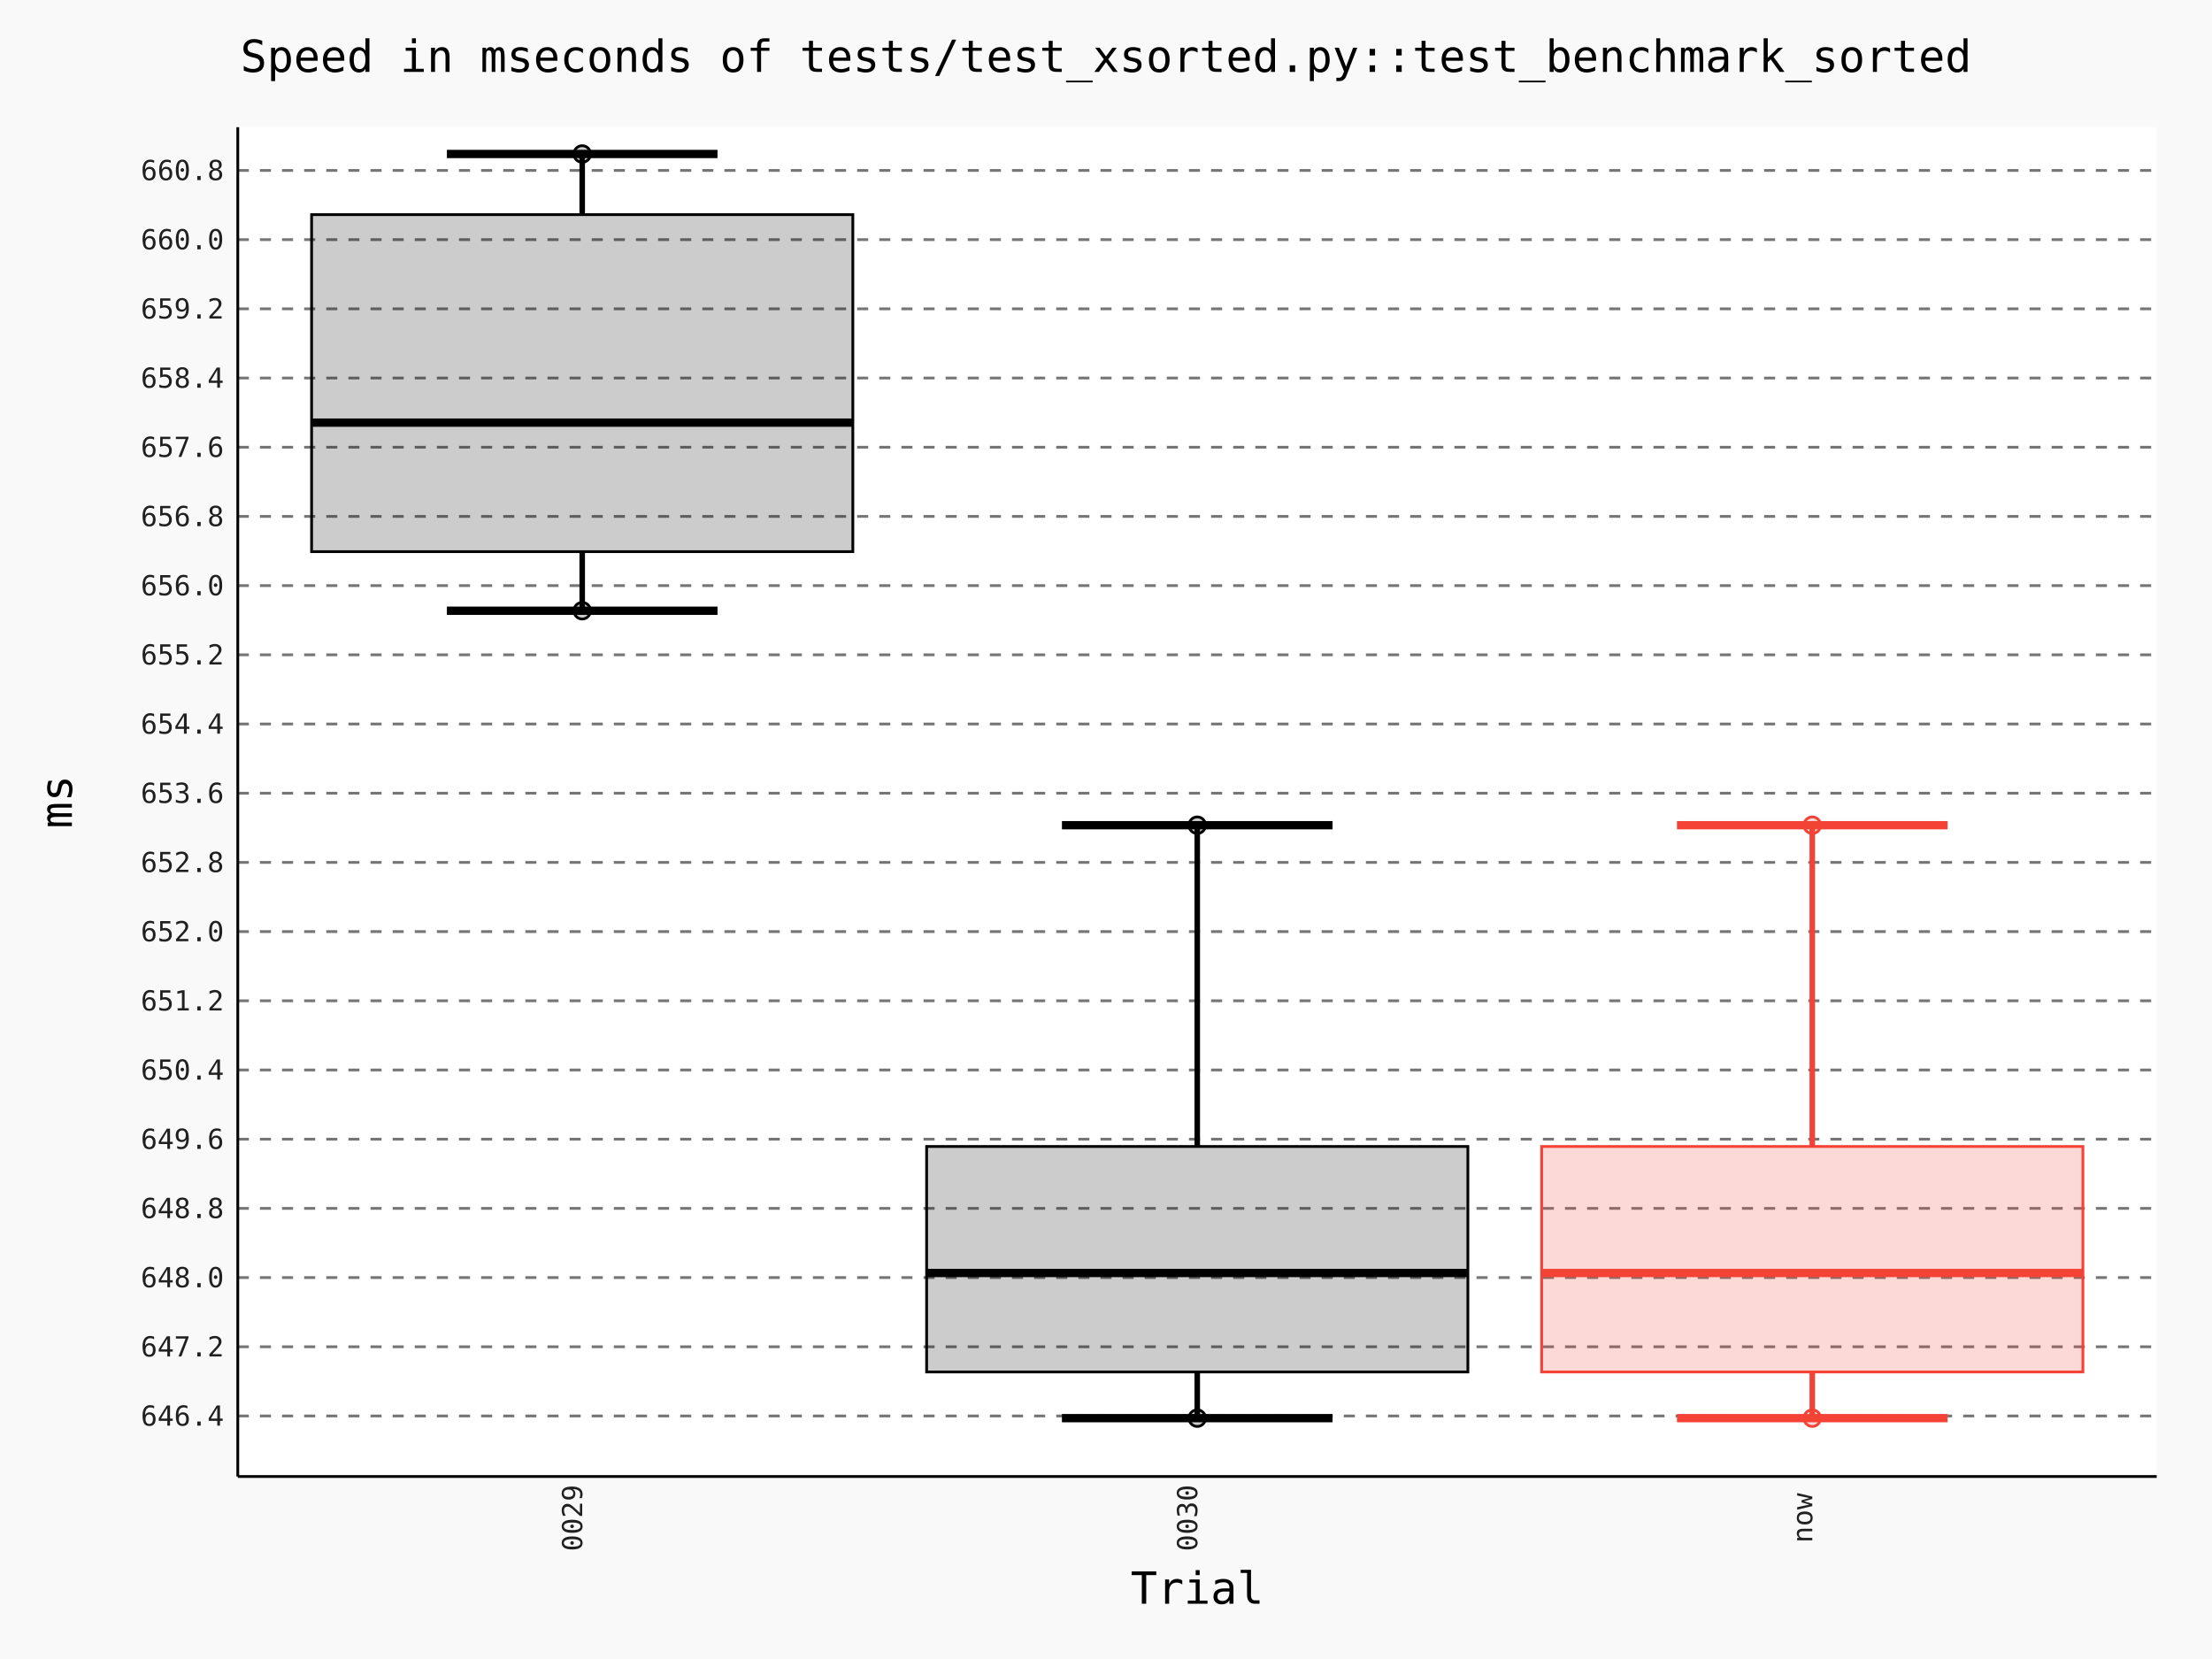
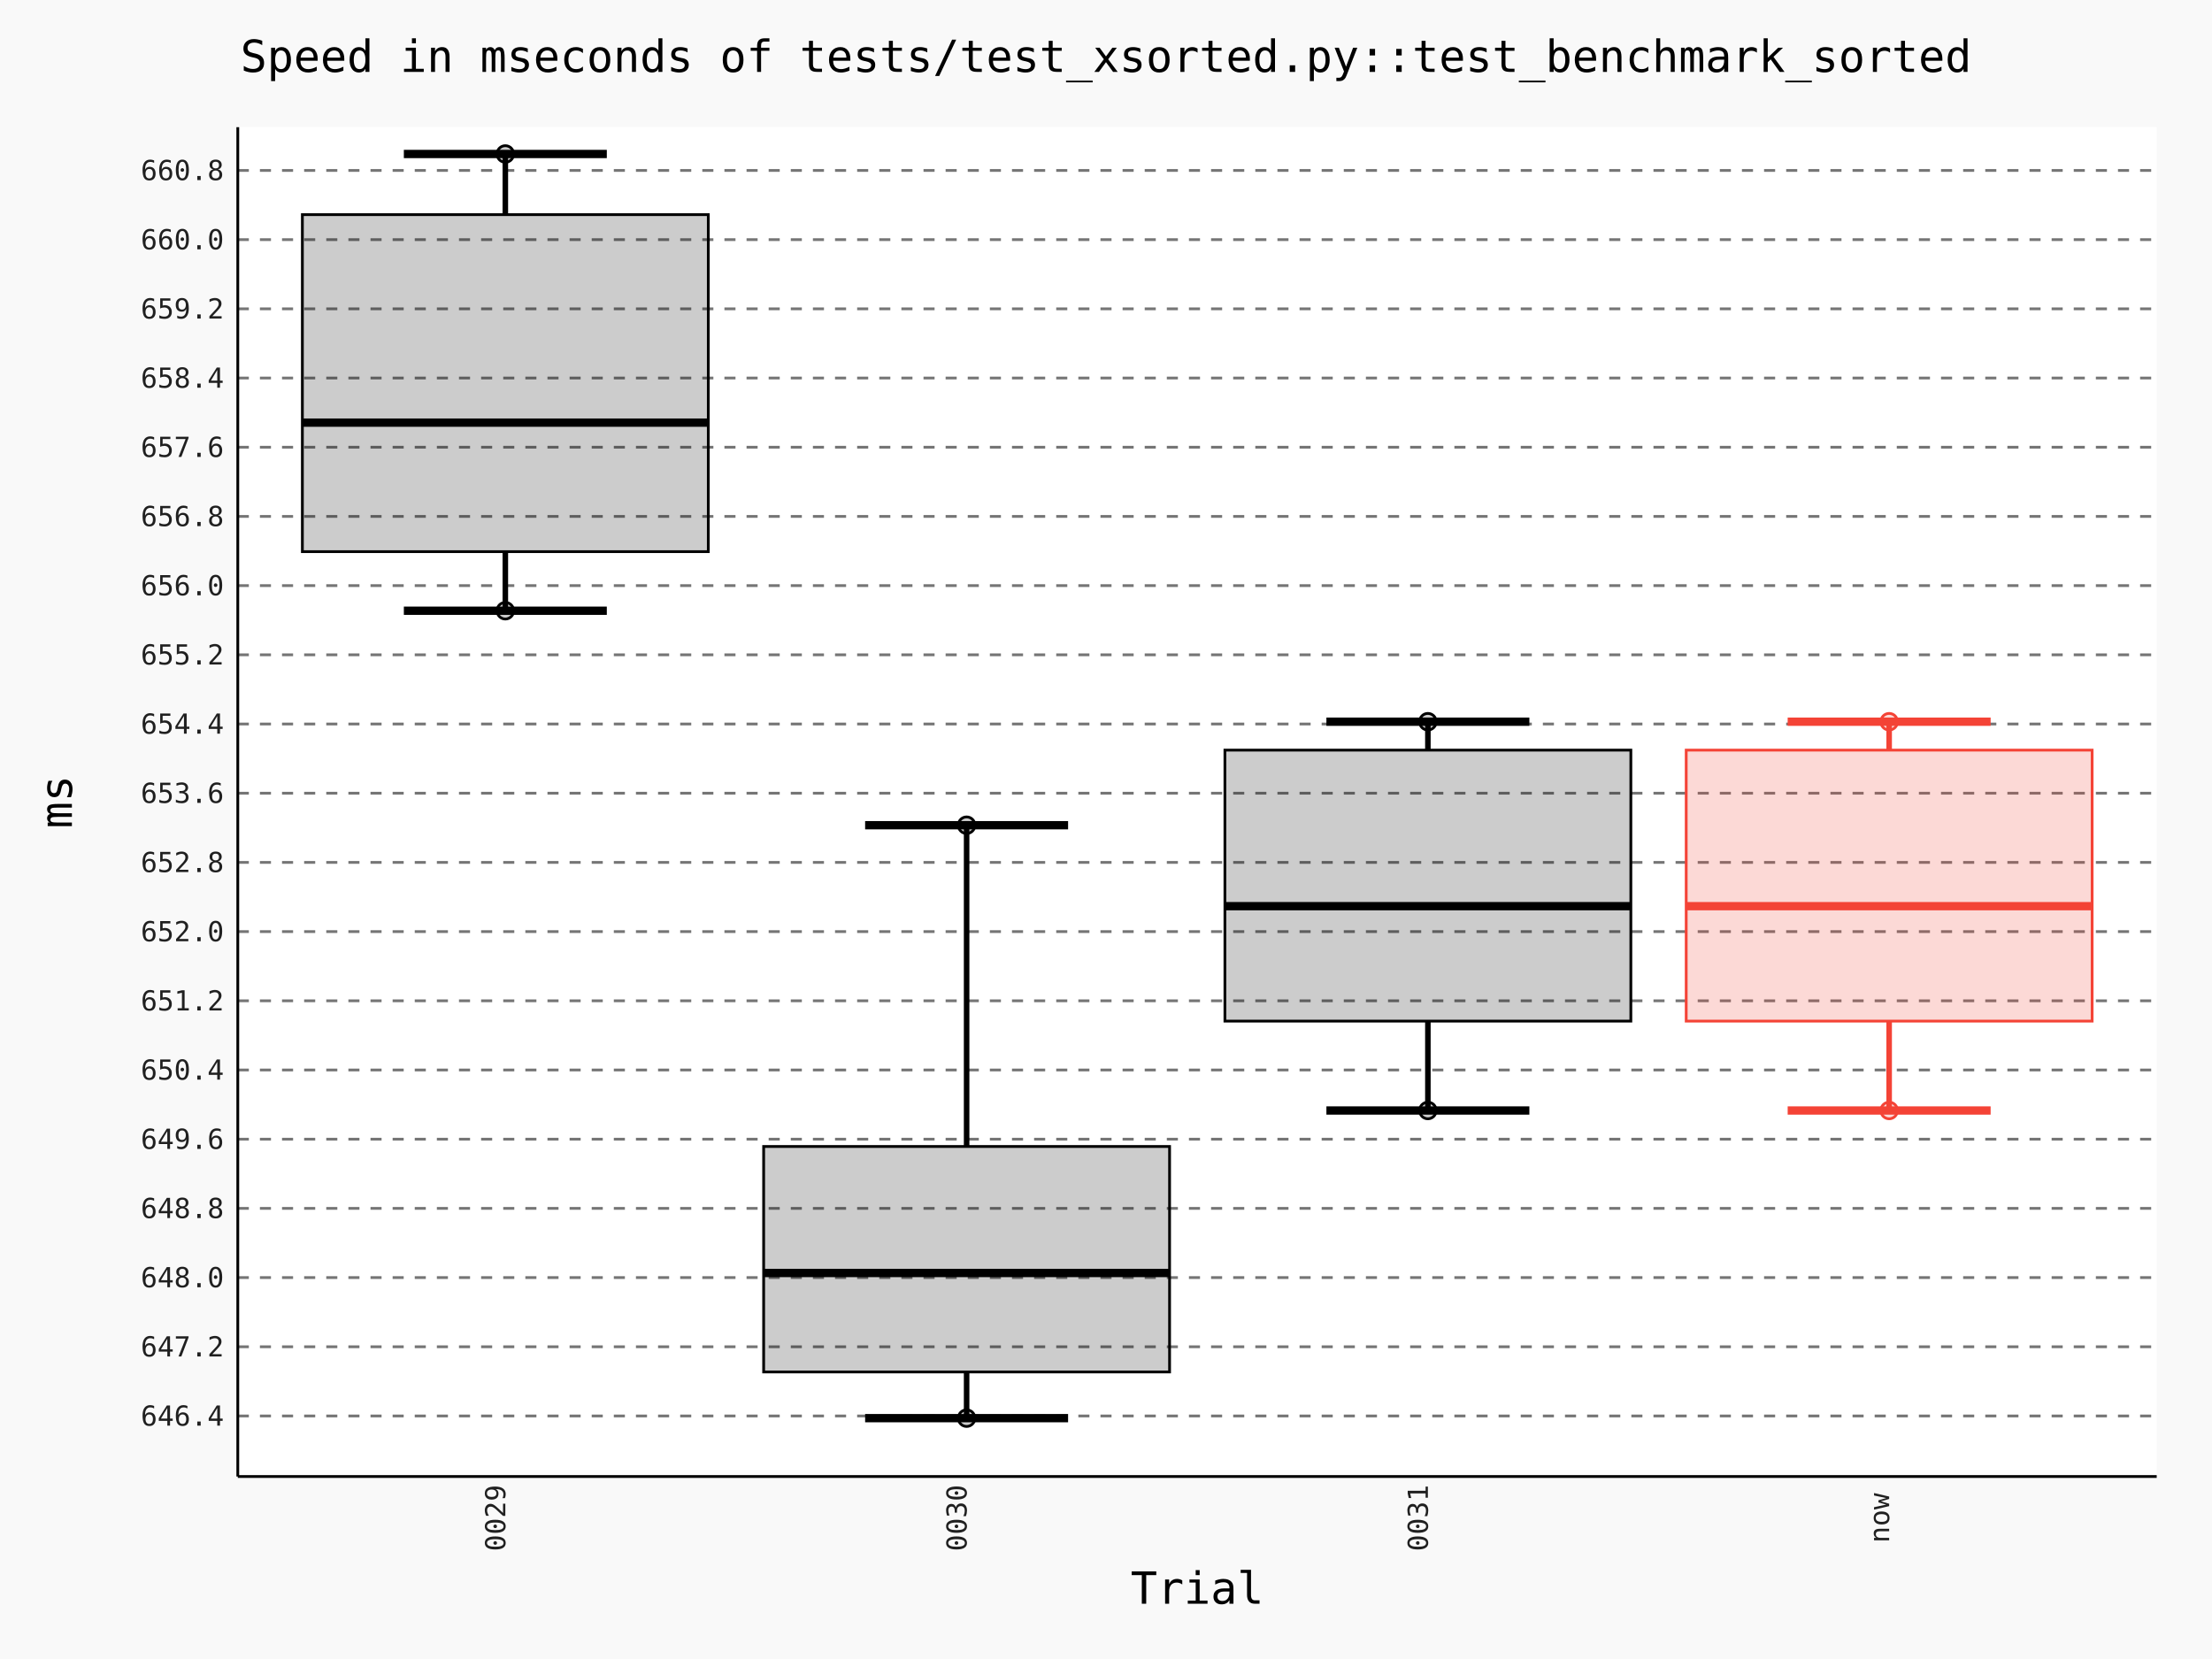
- <svg xmlns="http://www.w3.org/2000/svg" class="pygal-chart" id="chart-71b8b41a-d3c4-49bb-89ab-84a3e02b934d" viewBox="0 0 800 600">
+ <svg xmlns="http://www.w3.org/2000/svg" class="pygal-chart" id="chart-e55b91a6-74b0-422d-90cc-659d757ae2d8" viewBox="0 0 800 600">
  <defs>
-     <style type="text/css">#chart-71b8b41a-d3c4-49bb-89ab-84a3e02b934d{-webkit-user-select:none;-webkit-font-smoothing:antialiased;font-family:Consolas,"Deja Vu Sans Mono","Bitstream Vera Sans Mono","Courier New",monospace}#chart-71b8b41a-d3c4-49bb-89ab-84a3e02b934d .title{font-family:Consolas,"Deja Vu Sans Mono","Bitstream Vera Sans Mono","Courier New",monospace;font-size:16px}#chart-71b8b41a-d3c4-49bb-89ab-84a3e02b934d .legends .legend text{font-family:Consolas,"Deja Vu Sans Mono","Bitstream Vera Sans Mono","Courier New",monospace;font-size:14px}#chart-71b8b41a-d3c4-49bb-89ab-84a3e02b934d .axis text{font-family:Consolas,"Deja Vu Sans Mono","Bitstream Vera Sans Mono","Courier New",monospace;font-size:10px}#chart-71b8b41a-d3c4-49bb-89ab-84a3e02b934d .axis text.major{font-family:Consolas,"Deja Vu Sans Mono","Bitstream Vera Sans Mono","Courier New",monospace;font-size:10px}#chart-71b8b41a-d3c4-49bb-89ab-84a3e02b934d .series text{font-family:Consolas,"Deja Vu Sans Mono","Bitstream Vera Sans Mono","Courier New",monospace;font-size:8px}#chart-71b8b41a-d3c4-49bb-89ab-84a3e02b934d .tooltip{font-family:Consolas,"Deja Vu Sans Mono","Bitstream Vera Sans Mono","Courier New",monospace;font-size:14px}#chart-71b8b41a-d3c4-49bb-89ab-84a3e02b934d text.no_data{font-family:Consolas,"Deja Vu Sans Mono","Bitstream Vera Sans Mono","Courier New",monospace;font-size:64px}
- #chart-71b8b41a-d3c4-49bb-89ab-84a3e02b934d{background-color:rgba(249,249,249,1)}#chart-71b8b41a-d3c4-49bb-89ab-84a3e02b934d path,#chart-71b8b41a-d3c4-49bb-89ab-84a3e02b934d line,#chart-71b8b41a-d3c4-49bb-89ab-84a3e02b934d rect,#chart-71b8b41a-d3c4-49bb-89ab-84a3e02b934d circle{-webkit-transition:150ms;-moz-transition:150ms;transition:150ms}#chart-71b8b41a-d3c4-49bb-89ab-84a3e02b934d .graph &gt; .background{fill:rgba(249,249,249,1)}#chart-71b8b41a-d3c4-49bb-89ab-84a3e02b934d .plot &gt; .background{fill:rgba(255,255,255,1)}#chart-71b8b41a-d3c4-49bb-89ab-84a3e02b934d .graph{fill:rgba(0,0,0,.87)}#chart-71b8b41a-d3c4-49bb-89ab-84a3e02b934d text.no_data{fill:rgba(0,0,0,1)}#chart-71b8b41a-d3c4-49bb-89ab-84a3e02b934d .title{fill:rgba(0,0,0,1)}#chart-71b8b41a-d3c4-49bb-89ab-84a3e02b934d .legends .legend text{fill:rgba(0,0,0,.87)}#chart-71b8b41a-d3c4-49bb-89ab-84a3e02b934d .legends .legend:hover text{fill:rgba(0,0,0,1)}#chart-71b8b41a-d3c4-49bb-89ab-84a3e02b934d .axis .line{stroke:rgba(0,0,0,1)}#chart-71b8b41a-d3c4-49bb-89ab-84a3e02b934d .axis .guide.line{stroke:rgba(0,0,0,.54)}#chart-71b8b41a-d3c4-49bb-89ab-84a3e02b934d .axis .major.line{stroke:rgba(0,0,0,.87)}#chart-71b8b41a-d3c4-49bb-89ab-84a3e02b934d .axis text.major{fill:rgba(0,0,0,1)}#chart-71b8b41a-d3c4-49bb-89ab-84a3e02b934d .axis.y .guides:hover .guide.line,#chart-71b8b41a-d3c4-49bb-89ab-84a3e02b934d .line-graph .axis.x .guides:hover .guide.line,#chart-71b8b41a-d3c4-49bb-89ab-84a3e02b934d .stackedline-graph .axis.x .guides:hover .guide.line,#chart-71b8b41a-d3c4-49bb-89ab-84a3e02b934d .xy-graph .axis.x .guides:hover .guide.line{stroke:rgba(0,0,0,1)}#chart-71b8b41a-d3c4-49bb-89ab-84a3e02b934d .axis .guides:hover text{fill:rgba(0,0,0,1)}#chart-71b8b41a-d3c4-49bb-89ab-84a3e02b934d .reactive{fill-opacity:.7}#chart-71b8b41a-d3c4-49bb-89ab-84a3e02b934d .reactive.active,#chart-71b8b41a-d3c4-49bb-89ab-84a3e02b934d .active .reactive{fill-opacity:.8;stroke-width:4}#chart-71b8b41a-d3c4-49bb-89ab-84a3e02b934d .series text{fill:rgba(0,0,0,1)}#chart-71b8b41a-d3c4-49bb-89ab-84a3e02b934d .tooltip rect{fill:rgba(255,255,255,1);stroke:rgba(0,0,0,1);-webkit-transition:opacity 150ms;-moz-transition:opacity 150ms;transition:opacity 150ms}#chart-71b8b41a-d3c4-49bb-89ab-84a3e02b934d .tooltip .label{fill:rgba(0,0,0,.87)}#chart-71b8b41a-d3c4-49bb-89ab-84a3e02b934d .tooltip .label{fill:rgba(0,0,0,.87)}#chart-71b8b41a-d3c4-49bb-89ab-84a3e02b934d .tooltip .legend{font-size:.8em;fill:rgba(0,0,0,.54)}#chart-71b8b41a-d3c4-49bb-89ab-84a3e02b934d .tooltip .x_label{font-size:.6em;fill:rgba(0,0,0,1)}#chart-71b8b41a-d3c4-49bb-89ab-84a3e02b934d .tooltip .value{font-size:1.5em}#chart-71b8b41a-d3c4-49bb-89ab-84a3e02b934d .map-element{fill:rgba(0,0,0,.87);stroke:rgba(0,0,0,.54) !important;opacity:.9;stroke-width:3;-webkit-transition:opacity 150ms;-moz-transition:opacity 150ms;transition:opacity 150ms}#chart-71b8b41a-d3c4-49bb-89ab-84a3e02b934d .map-element:hover{opacity:1;stroke-width:10}#chart-71b8b41a-d3c4-49bb-89ab-84a3e02b934d .color-0,#chart-71b8b41a-d3c4-49bb-89ab-84a3e02b934d .color-0 a:visited{stroke:#000000;fill:#000000}#chart-71b8b41a-d3c4-49bb-89ab-84a3e02b934d .color-1,#chart-71b8b41a-d3c4-49bb-89ab-84a3e02b934d .color-1 a:visited{stroke:#000000;fill:#000000}#chart-71b8b41a-d3c4-49bb-89ab-84a3e02b934d .color-2,#chart-71b8b41a-d3c4-49bb-89ab-84a3e02b934d .color-2 a:visited{stroke:#F44336;fill:#F44336}#chart-71b8b41a-d3c4-49bb-89ab-84a3e02b934d .text-overlay .color-0 text{fill:white}#chart-71b8b41a-d3c4-49bb-89ab-84a3e02b934d .text-overlay .color-1 text{fill:white}#chart-71b8b41a-d3c4-49bb-89ab-84a3e02b934d .text-overlay .color-2 text{fill:black}
- #chart-71b8b41a-d3c4-49bb-89ab-84a3e02b934d text.no_data{text-anchor:middle}#chart-71b8b41a-d3c4-49bb-89ab-84a3e02b934d .guide.line{fill-opacity:0}#chart-71b8b41a-d3c4-49bb-89ab-84a3e02b934d .centered{text-anchor:middle}#chart-71b8b41a-d3c4-49bb-89ab-84a3e02b934d .title{text-anchor:middle}#chart-71b8b41a-d3c4-49bb-89ab-84a3e02b934d .legends .legend text{fill-opacity:1}#chart-71b8b41a-d3c4-49bb-89ab-84a3e02b934d .axis.x text{text-anchor:middle}#chart-71b8b41a-d3c4-49bb-89ab-84a3e02b934d .axis.x:not(.web) text[transform]{text-anchor:start}#chart-71b8b41a-d3c4-49bb-89ab-84a3e02b934d .axis.y text{text-anchor:end}#chart-71b8b41a-d3c4-49bb-89ab-84a3e02b934d .axis.y2 text{text-anchor:start}#chart-71b8b41a-d3c4-49bb-89ab-84a3e02b934d .axis .guide.line{stroke-dasharray:4,4}#chart-71b8b41a-d3c4-49bb-89ab-84a3e02b934d .axis .major.guide.line{stroke-dasharray:6,6}#chart-71b8b41a-d3c4-49bb-89ab-84a3e02b934d .horizontal .axis.y .guide.line,#chart-71b8b41a-d3c4-49bb-89ab-84a3e02b934d .horizontal .axis.y2 .guide.line,#chart-71b8b41a-d3c4-49bb-89ab-84a3e02b934d .vertical .axis.x .guide.line{opacity:0}#chart-71b8b41a-d3c4-49bb-89ab-84a3e02b934d .horizontal .axis.always_show .guide.line,#chart-71b8b41a-d3c4-49bb-89ab-84a3e02b934d .vertical .axis.always_show .guide.line{opacity:1 !important}#chart-71b8b41a-d3c4-49bb-89ab-84a3e02b934d .axis.y .guides:hover .guide.line,#chart-71b8b41a-d3c4-49bb-89ab-84a3e02b934d .axis.y2 .guides:hover .guide.line,#chart-71b8b41a-d3c4-49bb-89ab-84a3e02b934d .axis.x .guides:hover .guide.line{opacity:1}#chart-71b8b41a-d3c4-49bb-89ab-84a3e02b934d .axis .guides:hover text{opacity:1}#chart-71b8b41a-d3c4-49bb-89ab-84a3e02b934d .nofill{fill:none}#chart-71b8b41a-d3c4-49bb-89ab-84a3e02b934d .subtle-fill{fill-opacity:.2}#chart-71b8b41a-d3c4-49bb-89ab-84a3e02b934d .dot{stroke-width:1px;fill-opacity:1}#chart-71b8b41a-d3c4-49bb-89ab-84a3e02b934d .dot.active{stroke-width:5px}#chart-71b8b41a-d3c4-49bb-89ab-84a3e02b934d .dot.negative{fill:transparent}#chart-71b8b41a-d3c4-49bb-89ab-84a3e02b934d text,#chart-71b8b41a-d3c4-49bb-89ab-84a3e02b934d tspan{stroke:none !important}#chart-71b8b41a-d3c4-49bb-89ab-84a3e02b934d .series text.active{opacity:1}#chart-71b8b41a-d3c4-49bb-89ab-84a3e02b934d .tooltip rect{fill-opacity:.95;stroke-width:.5}#chart-71b8b41a-d3c4-49bb-89ab-84a3e02b934d .tooltip text{fill-opacity:1}
+     <style type="text/css">#chart-e55b91a6-74b0-422d-90cc-659d757ae2d8{-webkit-user-select:none;-webkit-font-smoothing:antialiased;font-family:Consolas,"Deja Vu Sans Mono","Bitstream Vera Sans Mono","Courier New",monospace}#chart-e55b91a6-74b0-422d-90cc-659d757ae2d8 .title{font-family:Consolas,"Deja Vu Sans Mono","Bitstream Vera Sans Mono","Courier New",monospace;font-size:16px}#chart-e55b91a6-74b0-422d-90cc-659d757ae2d8 .legends .legend text{font-family:Consolas,"Deja Vu Sans Mono","Bitstream Vera Sans Mono","Courier New",monospace;font-size:14px}#chart-e55b91a6-74b0-422d-90cc-659d757ae2d8 .axis text{font-family:Consolas,"Deja Vu Sans Mono","Bitstream Vera Sans Mono","Courier New",monospace;font-size:10px}#chart-e55b91a6-74b0-422d-90cc-659d757ae2d8 .axis text.major{font-family:Consolas,"Deja Vu Sans Mono","Bitstream Vera Sans Mono","Courier New",monospace;font-size:10px}#chart-e55b91a6-74b0-422d-90cc-659d757ae2d8 .series text{font-family:Consolas,"Deja Vu Sans Mono","Bitstream Vera Sans Mono","Courier New",monospace;font-size:8px}#chart-e55b91a6-74b0-422d-90cc-659d757ae2d8 .tooltip{font-family:Consolas,"Deja Vu Sans Mono","Bitstream Vera Sans Mono","Courier New",monospace;font-size:14px}#chart-e55b91a6-74b0-422d-90cc-659d757ae2d8 text.no_data{font-family:Consolas,"Deja Vu Sans Mono","Bitstream Vera Sans Mono","Courier New",monospace;font-size:64px}
+ #chart-e55b91a6-74b0-422d-90cc-659d757ae2d8{background-color:rgba(249,249,249,1)}#chart-e55b91a6-74b0-422d-90cc-659d757ae2d8 path,#chart-e55b91a6-74b0-422d-90cc-659d757ae2d8 line,#chart-e55b91a6-74b0-422d-90cc-659d757ae2d8 rect,#chart-e55b91a6-74b0-422d-90cc-659d757ae2d8 circle{-webkit-transition:150ms;-moz-transition:150ms;transition:150ms}#chart-e55b91a6-74b0-422d-90cc-659d757ae2d8 .graph &gt; .background{fill:rgba(249,249,249,1)}#chart-e55b91a6-74b0-422d-90cc-659d757ae2d8 .plot &gt; .background{fill:rgba(255,255,255,1)}#chart-e55b91a6-74b0-422d-90cc-659d757ae2d8 .graph{fill:rgba(0,0,0,.87)}#chart-e55b91a6-74b0-422d-90cc-659d757ae2d8 text.no_data{fill:rgba(0,0,0,1)}#chart-e55b91a6-74b0-422d-90cc-659d757ae2d8 .title{fill:rgba(0,0,0,1)}#chart-e55b91a6-74b0-422d-90cc-659d757ae2d8 .legends .legend text{fill:rgba(0,0,0,.87)}#chart-e55b91a6-74b0-422d-90cc-659d757ae2d8 .legends .legend:hover text{fill:rgba(0,0,0,1)}#chart-e55b91a6-74b0-422d-90cc-659d757ae2d8 .axis .line{stroke:rgba(0,0,0,1)}#chart-e55b91a6-74b0-422d-90cc-659d757ae2d8 .axis .guide.line{stroke:rgba(0,0,0,.54)}#chart-e55b91a6-74b0-422d-90cc-659d757ae2d8 .axis .major.line{stroke:rgba(0,0,0,.87)}#chart-e55b91a6-74b0-422d-90cc-659d757ae2d8 .axis text.major{fill:rgba(0,0,0,1)}#chart-e55b91a6-74b0-422d-90cc-659d757ae2d8 .axis.y .guides:hover .guide.line,#chart-e55b91a6-74b0-422d-90cc-659d757ae2d8 .line-graph .axis.x .guides:hover .guide.line,#chart-e55b91a6-74b0-422d-90cc-659d757ae2d8 .stackedline-graph .axis.x .guides:hover .guide.line,#chart-e55b91a6-74b0-422d-90cc-659d757ae2d8 .xy-graph .axis.x .guides:hover .guide.line{stroke:rgba(0,0,0,1)}#chart-e55b91a6-74b0-422d-90cc-659d757ae2d8 .axis .guides:hover text{fill:rgba(0,0,0,1)}#chart-e55b91a6-74b0-422d-90cc-659d757ae2d8 .reactive{fill-opacity:.7}#chart-e55b91a6-74b0-422d-90cc-659d757ae2d8 .reactive.active,#chart-e55b91a6-74b0-422d-90cc-659d757ae2d8 .active .reactive{fill-opacity:.8;stroke-width:4}#chart-e55b91a6-74b0-422d-90cc-659d757ae2d8 .series text{fill:rgba(0,0,0,1)}#chart-e55b91a6-74b0-422d-90cc-659d757ae2d8 .tooltip rect{fill:rgba(255,255,255,1);stroke:rgba(0,0,0,1);-webkit-transition:opacity 150ms;-moz-transition:opacity 150ms;transition:opacity 150ms}#chart-e55b91a6-74b0-422d-90cc-659d757ae2d8 .tooltip .label{fill:rgba(0,0,0,.87)}#chart-e55b91a6-74b0-422d-90cc-659d757ae2d8 .tooltip .label{fill:rgba(0,0,0,.87)}#chart-e55b91a6-74b0-422d-90cc-659d757ae2d8 .tooltip .legend{font-size:.8em;fill:rgba(0,0,0,.54)}#chart-e55b91a6-74b0-422d-90cc-659d757ae2d8 .tooltip .x_label{font-size:.6em;fill:rgba(0,0,0,1)}#chart-e55b91a6-74b0-422d-90cc-659d757ae2d8 .tooltip .value{font-size:1.5em}#chart-e55b91a6-74b0-422d-90cc-659d757ae2d8 .map-element{fill:rgba(0,0,0,.87);stroke:rgba(0,0,0,.54) !important;opacity:.9;stroke-width:3;-webkit-transition:opacity 150ms;-moz-transition:opacity 150ms;transition:opacity 150ms}#chart-e55b91a6-74b0-422d-90cc-659d757ae2d8 .map-element:hover{opacity:1;stroke-width:10}#chart-e55b91a6-74b0-422d-90cc-659d757ae2d8 .color-0,#chart-e55b91a6-74b0-422d-90cc-659d757ae2d8 .color-0 a:visited{stroke:#000000;fill:#000000}#chart-e55b91a6-74b0-422d-90cc-659d757ae2d8 .color-1,#chart-e55b91a6-74b0-422d-90cc-659d757ae2d8 .color-1 a:visited{stroke:#000000;fill:#000000}#chart-e55b91a6-74b0-422d-90cc-659d757ae2d8 .color-2,#chart-e55b91a6-74b0-422d-90cc-659d757ae2d8 .color-2 a:visited{stroke:#000000;fill:#000000}#chart-e55b91a6-74b0-422d-90cc-659d757ae2d8 .color-3,#chart-e55b91a6-74b0-422d-90cc-659d757ae2d8 .color-3 a:visited{stroke:#F44336;fill:#F44336}#chart-e55b91a6-74b0-422d-90cc-659d757ae2d8 .text-overlay .color-0 text{fill:white}#chart-e55b91a6-74b0-422d-90cc-659d757ae2d8 .text-overlay .color-1 text{fill:white}#chart-e55b91a6-74b0-422d-90cc-659d757ae2d8 .text-overlay .color-2 text{fill:white}#chart-e55b91a6-74b0-422d-90cc-659d757ae2d8 .text-overlay .color-3 text{fill:black}
+ #chart-e55b91a6-74b0-422d-90cc-659d757ae2d8 text.no_data{text-anchor:middle}#chart-e55b91a6-74b0-422d-90cc-659d757ae2d8 .guide.line{fill-opacity:0}#chart-e55b91a6-74b0-422d-90cc-659d757ae2d8 .centered{text-anchor:middle}#chart-e55b91a6-74b0-422d-90cc-659d757ae2d8 .title{text-anchor:middle}#chart-e55b91a6-74b0-422d-90cc-659d757ae2d8 .legends .legend text{fill-opacity:1}#chart-e55b91a6-74b0-422d-90cc-659d757ae2d8 .axis.x text{text-anchor:middle}#chart-e55b91a6-74b0-422d-90cc-659d757ae2d8 .axis.x:not(.web) text[transform]{text-anchor:start}#chart-e55b91a6-74b0-422d-90cc-659d757ae2d8 .axis.y text{text-anchor:end}#chart-e55b91a6-74b0-422d-90cc-659d757ae2d8 .axis.y2 text{text-anchor:start}#chart-e55b91a6-74b0-422d-90cc-659d757ae2d8 .axis .guide.line{stroke-dasharray:4,4}#chart-e55b91a6-74b0-422d-90cc-659d757ae2d8 .axis .major.guide.line{stroke-dasharray:6,6}#chart-e55b91a6-74b0-422d-90cc-659d757ae2d8 .horizontal .axis.y .guide.line,#chart-e55b91a6-74b0-422d-90cc-659d757ae2d8 .horizontal .axis.y2 .guide.line,#chart-e55b91a6-74b0-422d-90cc-659d757ae2d8 .vertical .axis.x .guide.line{opacity:0}#chart-e55b91a6-74b0-422d-90cc-659d757ae2d8 .horizontal .axis.always_show .guide.line,#chart-e55b91a6-74b0-422d-90cc-659d757ae2d8 .vertical .axis.always_show .guide.line{opacity:1 !important}#chart-e55b91a6-74b0-422d-90cc-659d757ae2d8 .axis.y .guides:hover .guide.line,#chart-e55b91a6-74b0-422d-90cc-659d757ae2d8 .axis.y2 .guides:hover .guide.line,#chart-e55b91a6-74b0-422d-90cc-659d757ae2d8 .axis.x .guides:hover .guide.line{opacity:1}#chart-e55b91a6-74b0-422d-90cc-659d757ae2d8 .axis .guides:hover text{opacity:1}#chart-e55b91a6-74b0-422d-90cc-659d757ae2d8 .nofill{fill:none}#chart-e55b91a6-74b0-422d-90cc-659d757ae2d8 .subtle-fill{fill-opacity:.2}#chart-e55b91a6-74b0-422d-90cc-659d757ae2d8 .dot{stroke-width:1px;fill-opacity:1}#chart-e55b91a6-74b0-422d-90cc-659d757ae2d8 .dot.active{stroke-width:5px}#chart-e55b91a6-74b0-422d-90cc-659d757ae2d8 .dot.negative{fill:transparent}#chart-e55b91a6-74b0-422d-90cc-659d757ae2d8 text,#chart-e55b91a6-74b0-422d-90cc-659d757ae2d8 tspan{stroke:none !important}#chart-e55b91a6-74b0-422d-90cc-659d757ae2d8 .series text.active{opacity:1}#chart-e55b91a6-74b0-422d-90cc-659d757ae2d8 .tooltip rect{fill-opacity:.95;stroke-width:.5}#chart-e55b91a6-74b0-422d-90cc-659d757ae2d8 .tooltip text{fill-opacity:1}
.axis.x text{text-anchor:middle !important}.tooltip .value{font-size:1em !important}</style>
  </defs>
  <g class="graph plot-graph vertical">
    <rect class="background" height="600" width="800" x="0" y="0" />
    <g class="plot" transform="translate(86, 46)">
      <rect class="background" height="488" width="694.0" x="0" y="0" />
      <g class="axis y">
        <path class="line" d="M0 488 h694" />
        <g class="guides">
          <path class="guide line" d="M0 466.103 h694" />
          <text class="" x="-5" y="469.603">646.4</text>
        </g>
        <g class="guides">
          <path class="guide line" d="M0 441.077 h694" />
          <text class="" x="-5" y="444.577">647.2</text>
        </g>
        <g class="guides">
          <path class="guide line" d="M0 416.051 h694" />
          <text class="" x="-5" y="419.551">648.0</text>
        </g>
        <g class="guides">
          <path class="guide line" d="M0 391.026 h694" />
          <text class="" x="-5" y="394.526">648.8</text>
        </g>
        <g class="guides">
          <path class="guide line" d="M0 366 h694" />
          <text class="" x="-5" y="369.5">649.6</text>
        </g>
        <g class="guides">
          <path class="guide line" d="M0 340.974 h694" />
          <text class="" x="-5" y="344.474">650.4</text>
        </g>
        <g class="guides">
          <path class="guide line" d="M0 315.949 h694" />
          <text class="" x="-5" y="319.449">651.2</text>
        </g>
        <g class="guides">
          <path class="guide line" d="M0 290.923 h694" />
          <text class="" x="-5" y="294.423">652.0</text>
        </g>
        <g class="guides">
          <path class="guide line" d="M0 265.897 h694" />
          <text class="" x="-5" y="269.397">652.8</text>
        </g>
        <g class="guides">
          <path class="guide line" d="M0 240.872 h694" />
          <text class="" x="-5" y="244.372">653.6</text>
        </g>
        <g class="guides">
          <path class="guide line" d="M0 215.846 h694" />
          <text class="" x="-5" y="219.346">654.4</text>
        </g>
        <g class="guides">
          <path class="guide line" d="M0 190.821 h694" />
          <text class="" x="-5" y="194.321">655.2</text>
        </g>
        <g class="guides">
          <path class="guide line" d="M0 165.795 h694" />
          <text class="" x="-5" y="169.295">656.0</text>
        </g>
        <g class="guides">
          <path class="guide line" d="M0 140.769 h694" />
          <text class="" x="-5" y="144.269">656.8</text>
        </g>
        <g class="guides">
          <path class="guide line" d="M0 115.744 h694" />
          <text class="" x="-5" y="119.244">657.6</text>
        </g>
        <g class="guides">
          <path class="guide line" d="M0 90.718 h694" />
          <text class="" x="-5" y="94.218">658.4</text>
        </g>
        <g class="guides">
          <path class="guide line" d="M0 65.692 h694" />
          <text class="" x="-5" y="69.192">659.2</text>
        </g>
        <g class="guides">
          <path class="guide line" d="M0 40.667 h694" />
          <text class="" x="-5" y="44.167">660.0</text>
        </g>
        <g class="guides">
          <path class="guide line" d="M0 15.641 h694" />
          <text class="" x="-5" y="19.141">660.8</text>
        </g>
      </g>
      <g class="axis x">
        <path class="line" d="M0 0 v488" />
        <g class="guides">
-           <path class="guide line" d="M124.564 0 v488" />
-           <text class="" transform="rotate(-90 124.5641 503)" x="124.564" y="503.0">0029</text>
+           <path class="guide line" d="M96.76 0 v488" />
+           <text class="" transform="rotate(-90 96.75961 503)" x="96.76" y="503.0">0029</text>
        </g>
        <g class="guides">
-           <path class="guide line" d="M347 0 v488" />
-           <text class="" transform="rotate(-90 347 503)" x="347.0" y="503.0">0030</text>
+           <path class="guide line" d="M263.587 0 v488" />
+           <text class="" transform="rotate(-90 263.5865 503)" x="263.587" y="503.0">0030</text>
        </g>
        <g class="guides">
-           <path class="guide line" d="M569.436 0 v488" />
-           <text class="" transform="rotate(-90 569.4359 503)" x="569.436" y="503.0">now</text>
+           <path class="guide line" d="M430.413 0 v488" />
+           <text class="" transform="rotate(-90 430.4135 503)" x="430.413" y="503.0">0031</text>
+         </g>
+         <g class="guides">
+           <path class="guide line" d="M597.24 0 v488" />
+           <text class="" transform="rotate(-90 597.2404 503)" x="597.24" y="503.0">now</text>
        </g>
      </g>
      <g class="series serie-0 color-0">
        <g class="boxes">
          <g class="box">
-             <path class="reactive tooltip-trigger" d="M75.628 174.88 L173.5 174.88" stroke-width="3" />
-             <path class="reactive tooltip-trigger" d="M26.692 106.853 L222.436 106.853" stroke-width="3" />
-             <path class="reactive tooltip-trigger" d="M75.628 9.691 L173.5 9.691" stroke-width="3" />
-             <path class="reactive tooltip-trigger" d="M124.564 174.88 L124.564 153.512" stroke-width="2" />
-             <path class="reactive tooltip-trigger" d="M124.564 9.691 L124.564 31.629" stroke-width="2" />
-             <rect class="subtle-fill reactive tooltip-trigger" height="121.882" width="195.744" x="26.692" y="31.629" />
-             <circle class="subtle-fill reactive tooltip-trigger" cx="124.564" cy="174.88" r="3" />
-             <circle class="subtle-fill reactive tooltip-trigger" cx="124.564" cy="9.691" r="3" />
+             <path class="reactive tooltip-trigger" d="M60.058 174.88 L133.462 174.88" stroke-width="3" />
+             <path class="reactive tooltip-trigger" d="M23.356 106.853 L170.163 106.853" stroke-width="3" />
+             <path class="reactive tooltip-trigger" d="M60.058 9.691 L133.462 9.691" stroke-width="3" />
+             <path class="reactive tooltip-trigger" d="M96.76 174.88 L96.76 153.512" stroke-width="2" />
+             <path class="reactive tooltip-trigger" d="M96.76 9.691 L96.76 31.629" stroke-width="2" />
+             <rect class="subtle-fill reactive tooltip-trigger" height="121.882" width="146.808" x="23.356" y="31.629" />
+             <circle class="subtle-fill reactive tooltip-trigger" cx="96.76" cy="174.88" r="3" />
+             <circle class="subtle-fill reactive tooltip-trigger" cx="96.76" cy="9.691" r="3" />
          </g>
        </g>
      </g>
      <g class="series serie-1 color-1">
        <g class="boxes">
          <g class="box">
-             <path class="reactive tooltip-trigger" d="M298.064 466.892 L395.936 466.892" stroke-width="3" />
-             <path class="reactive tooltip-trigger" d="M249.128 414.396 L444.872 414.396" stroke-width="3" />
-             <path class="reactive tooltip-trigger" d="M298.064 252.45 L395.936 252.45" stroke-width="3" />
-             <path class="reactive tooltip-trigger" d="M347 466.892 L347 450.189" stroke-width="2" />
-             <path class="reactive tooltip-trigger" d="M347 252.45 L347 368.642" stroke-width="2" />
-             <rect class="subtle-fill reactive tooltip-trigger" height="81.547" width="195.744" x="249.128" y="368.642" />
-             <circle class="subtle-fill reactive tooltip-trigger" cx="347.0" cy="466.892" r="3" />
-             <circle class="subtle-fill reactive tooltip-trigger" cx="347.0" cy="252.45" r="3" />
+             <path class="reactive tooltip-trigger" d="M226.885 466.892 L300.288 466.892" stroke-width="3" />
+             <path class="reactive tooltip-trigger" d="M190.183 414.396 L336.99 414.396" stroke-width="3" />
+             <path class="reactive tooltip-trigger" d="M226.885 252.45 L300.288 252.45" stroke-width="3" />
+             <path class="reactive tooltip-trigger" d="M263.587 466.892 L263.587 450.189" stroke-width="2" />
+             <path class="reactive tooltip-trigger" d="M263.587 252.45 L263.587 368.642" stroke-width="2" />
+             <rect class="subtle-fill reactive tooltip-trigger" height="81.547" width="146.808" x="190.183" y="368.642" />
+             <circle class="subtle-fill reactive tooltip-trigger" cx="263.587" cy="466.892" r="3" />
+             <circle class="subtle-fill reactive tooltip-trigger" cx="263.587" cy="252.45" r="3" />
          </g>
        </g>
      </g>
      <g class="series serie-2 color-2">
        <g class="boxes">
          <g class="box">
-             <path class="reactive tooltip-trigger" d="M520.5 466.892 L618.372 466.892" stroke-width="3" />
-             <path class="reactive tooltip-trigger" d="M471.564 414.396 L667.308 414.396" stroke-width="3" />
-             <path class="reactive tooltip-trigger" d="M520.5 252.45 L618.372 252.45" stroke-width="3" />
-             <path class="reactive tooltip-trigger" d="M569.436 466.892 L569.436 450.189" stroke-width="2" />
-             <path class="reactive tooltip-trigger" d="M569.436 252.45 L569.436 368.642" stroke-width="2" />
-             <rect class="subtle-fill reactive tooltip-trigger" height="81.547" width="195.744" x="471.564" y="368.642" />
-             <circle class="subtle-fill reactive tooltip-trigger" cx="569.436" cy="466.892" r="3" />
-             <circle class="subtle-fill reactive tooltip-trigger" cx="569.436" cy="252.45" r="3" />
+             <path class="reactive tooltip-trigger" d="M393.712 355.628 L467.115 355.628" stroke-width="3" />
+             <path class="reactive tooltip-trigger" d="M357.01 281.729 L503.817 281.729" stroke-width="3" />
+             <path class="reactive tooltip-trigger" d="M393.712 215.018 L467.115 215.018" stroke-width="3" />
+             <path class="reactive tooltip-trigger" d="M430.413 355.628 L430.413 323.297" stroke-width="2" />
+             <path class="reactive tooltip-trigger" d="M430.413 215.018 L430.413 225.292" stroke-width="2" />
+             <rect class="subtle-fill reactive tooltip-trigger" height="98.005" width="146.808" x="357.01" y="225.292" />
+             <circle class="subtle-fill reactive tooltip-trigger" cx="430.413" cy="355.628" r="3" />
+             <circle class="subtle-fill reactive tooltip-trigger" cx="430.413" cy="215.018" r="3" />
+           </g>
+         </g>
+       </g>
+       <g class="series serie-3 color-3">
+         <g class="boxes">
+           <g class="box">
+             <path class="reactive tooltip-trigger" d="M560.538 355.628 L633.942 355.628" stroke-width="3" />
+             <path class="reactive tooltip-trigger" d="M523.837 281.729 L670.644 281.729" stroke-width="3" />
+             <path class="reactive tooltip-trigger" d="M560.538 215.018 L633.942 215.018" stroke-width="3" />
+             <path class="reactive tooltip-trigger" d="M597.24 355.628 L597.24 323.297" stroke-width="2" />
+             <path class="reactive tooltip-trigger" d="M597.24 215.018 L597.24 225.292" stroke-width="2" />
+             <rect class="subtle-fill reactive tooltip-trigger" height="98.005" width="146.808" x="523.837" y="225.292" />
+             <circle class="subtle-fill reactive tooltip-trigger" cx="597.24" cy="355.628" r="3" />
+             <circle class="subtle-fill reactive tooltip-trigger" cx="597.24" cy="215.018" r="3" />
          </g>
        </g>
      </g>
    </g>
    <g class="titles">
      <text class="title plot_title" x="400.0" y="26">Speed in mseconds of tests/test_xsorted.py::test_benchmark_sorted</text>
      <text class="title" x="433.0" y="580">Trial</text>
      <text class="title" transform="rotate(-90 0 290)" x="0" y="316.0">ms</text>
    </g>
    <g class="plot overlay" transform="translate(86, 46)">
      <g class="series serie-0 color-0" />
      <g class="series serie-1 color-1" />
      <g class="series serie-2 color-2" />
+       <g class="series serie-3 color-3" />
    </g>
    <g class="plot text-overlay" transform="translate(86, 46)">
      <g class="series serie-0 color-0" />
      <g class="series serie-1 color-1" />
      <g class="series serie-2 color-2" />
+       <g class="series serie-3 color-3" />
    </g>
    <g class="plot tooltip-overlay" transform="translate(86, 46)">
      <g class="tooltip" style="opacity: 0" transform="translate(0 0)">
        <rect class="tooltip-box" height="0" rx="0" ry="0" width="0" />
        <g class="text" />
      </g>
    </g>
  </g>
</svg>
